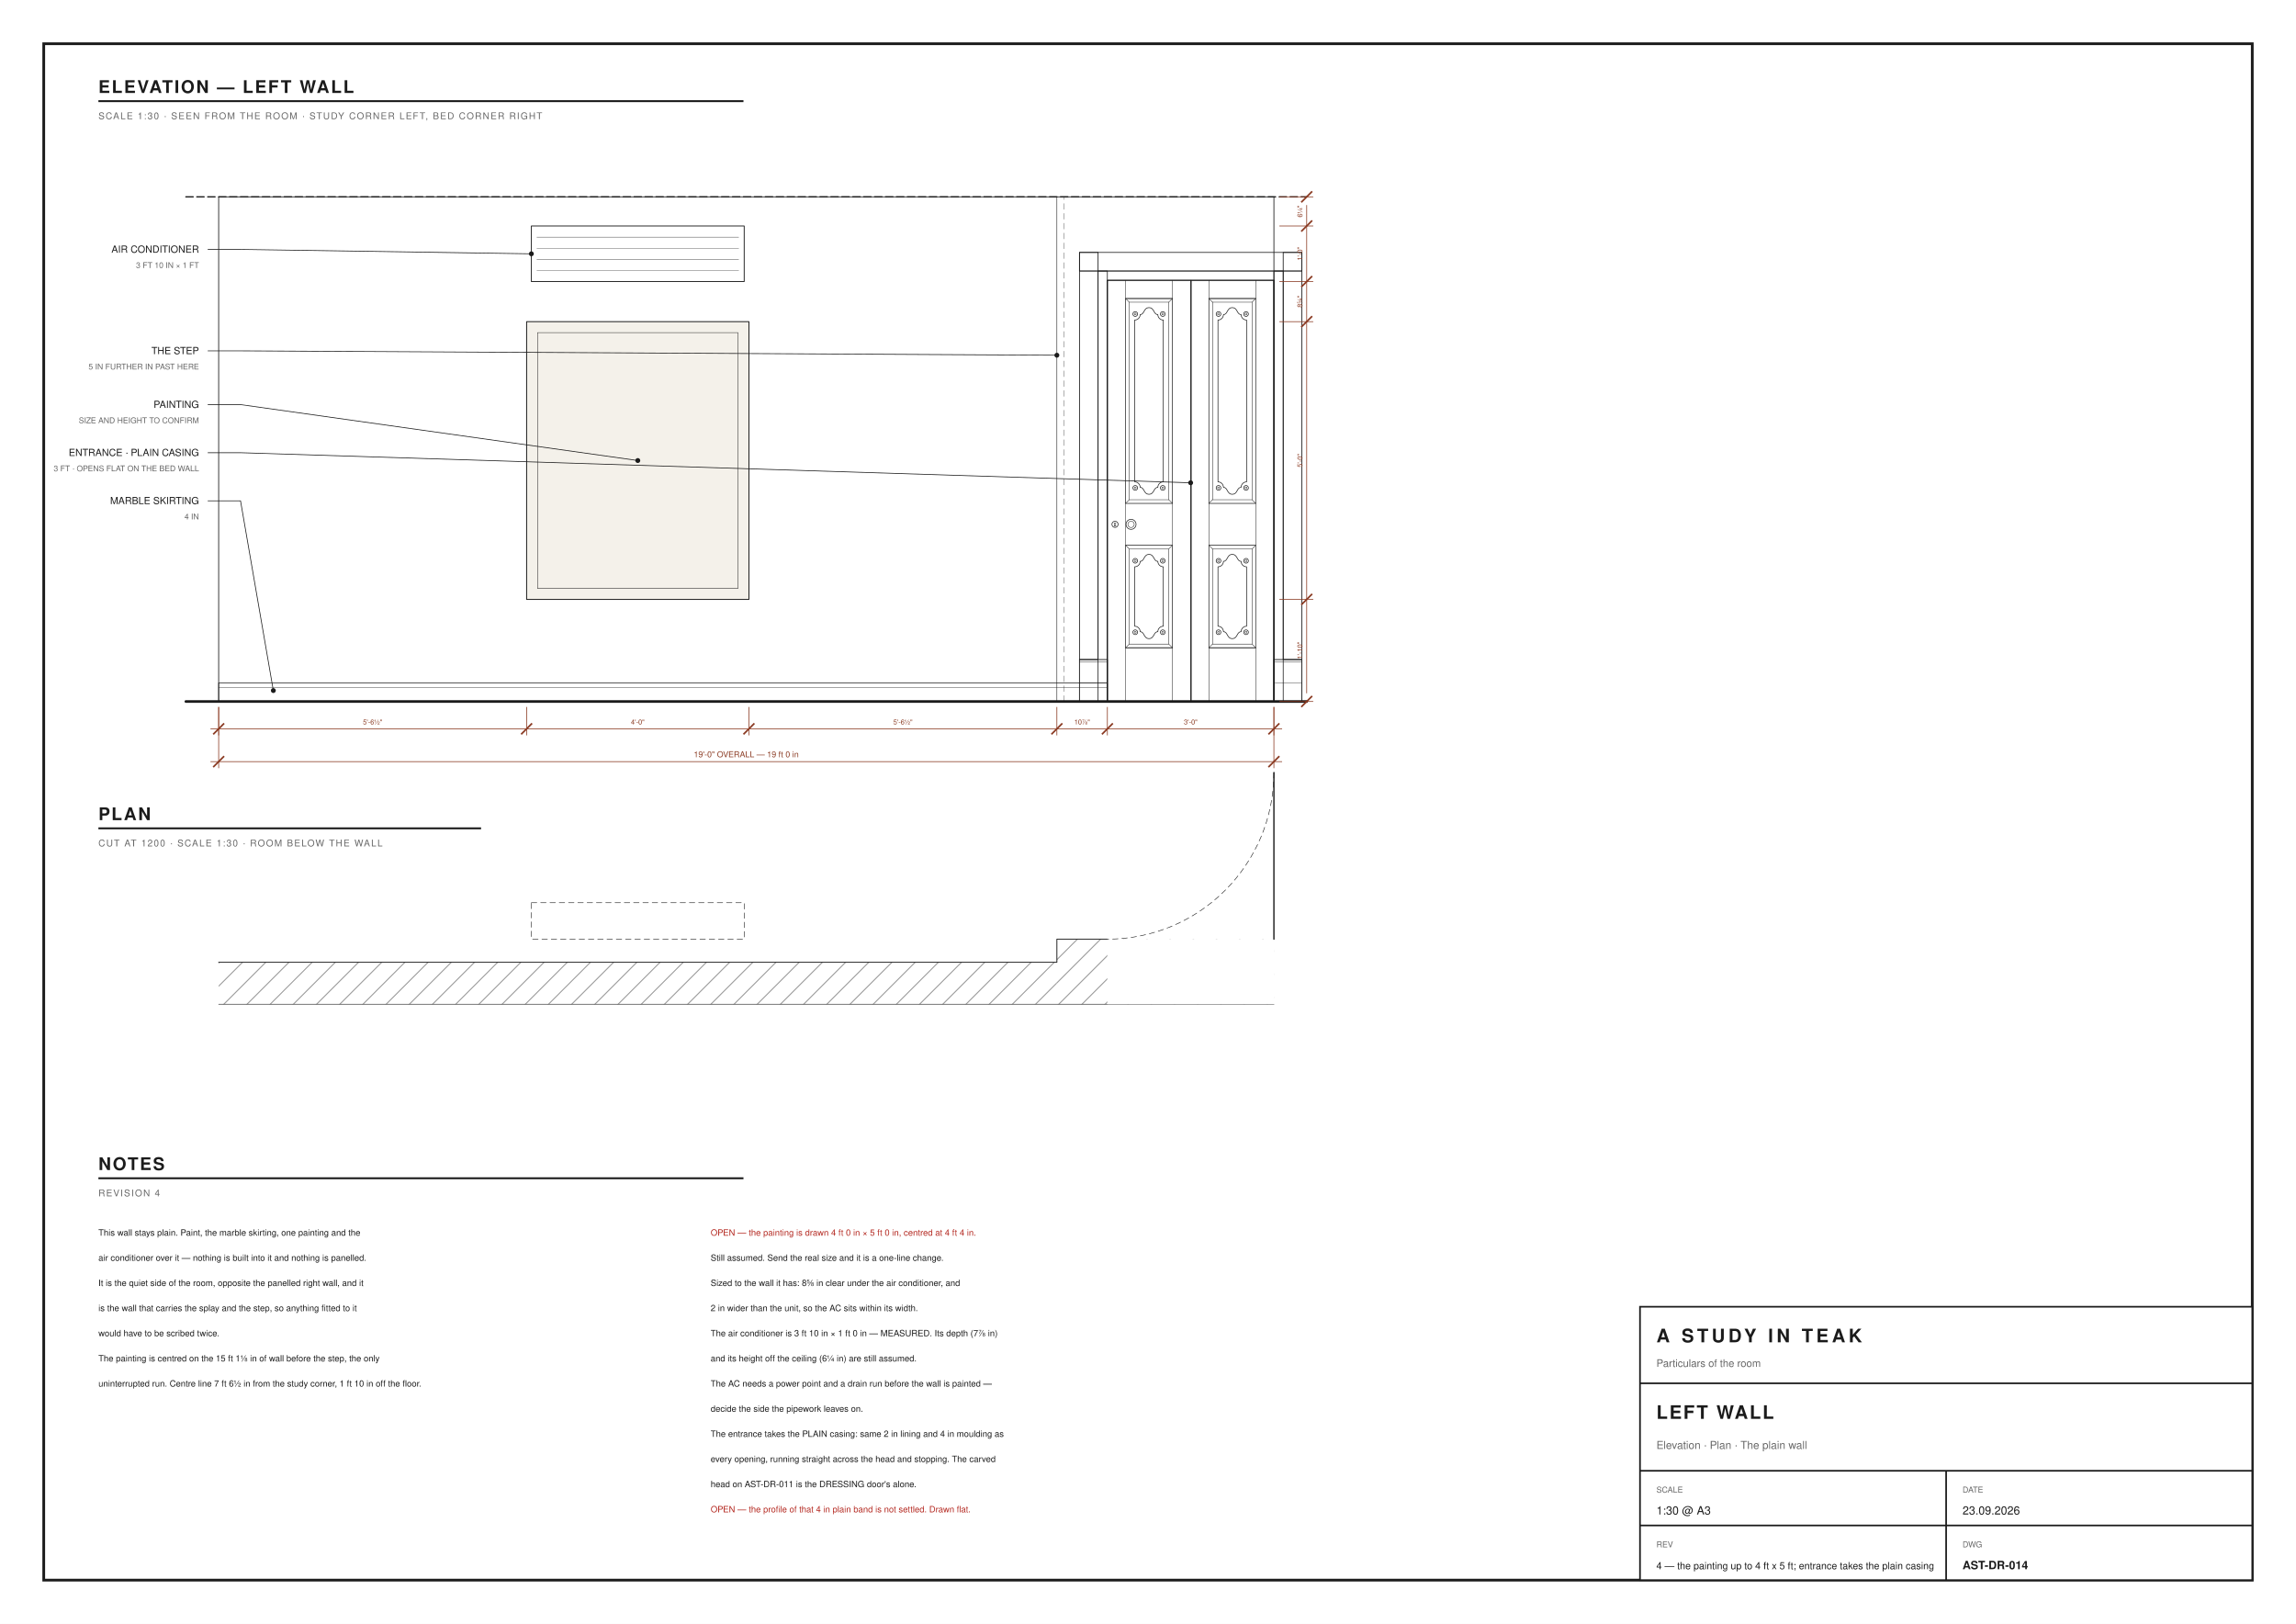
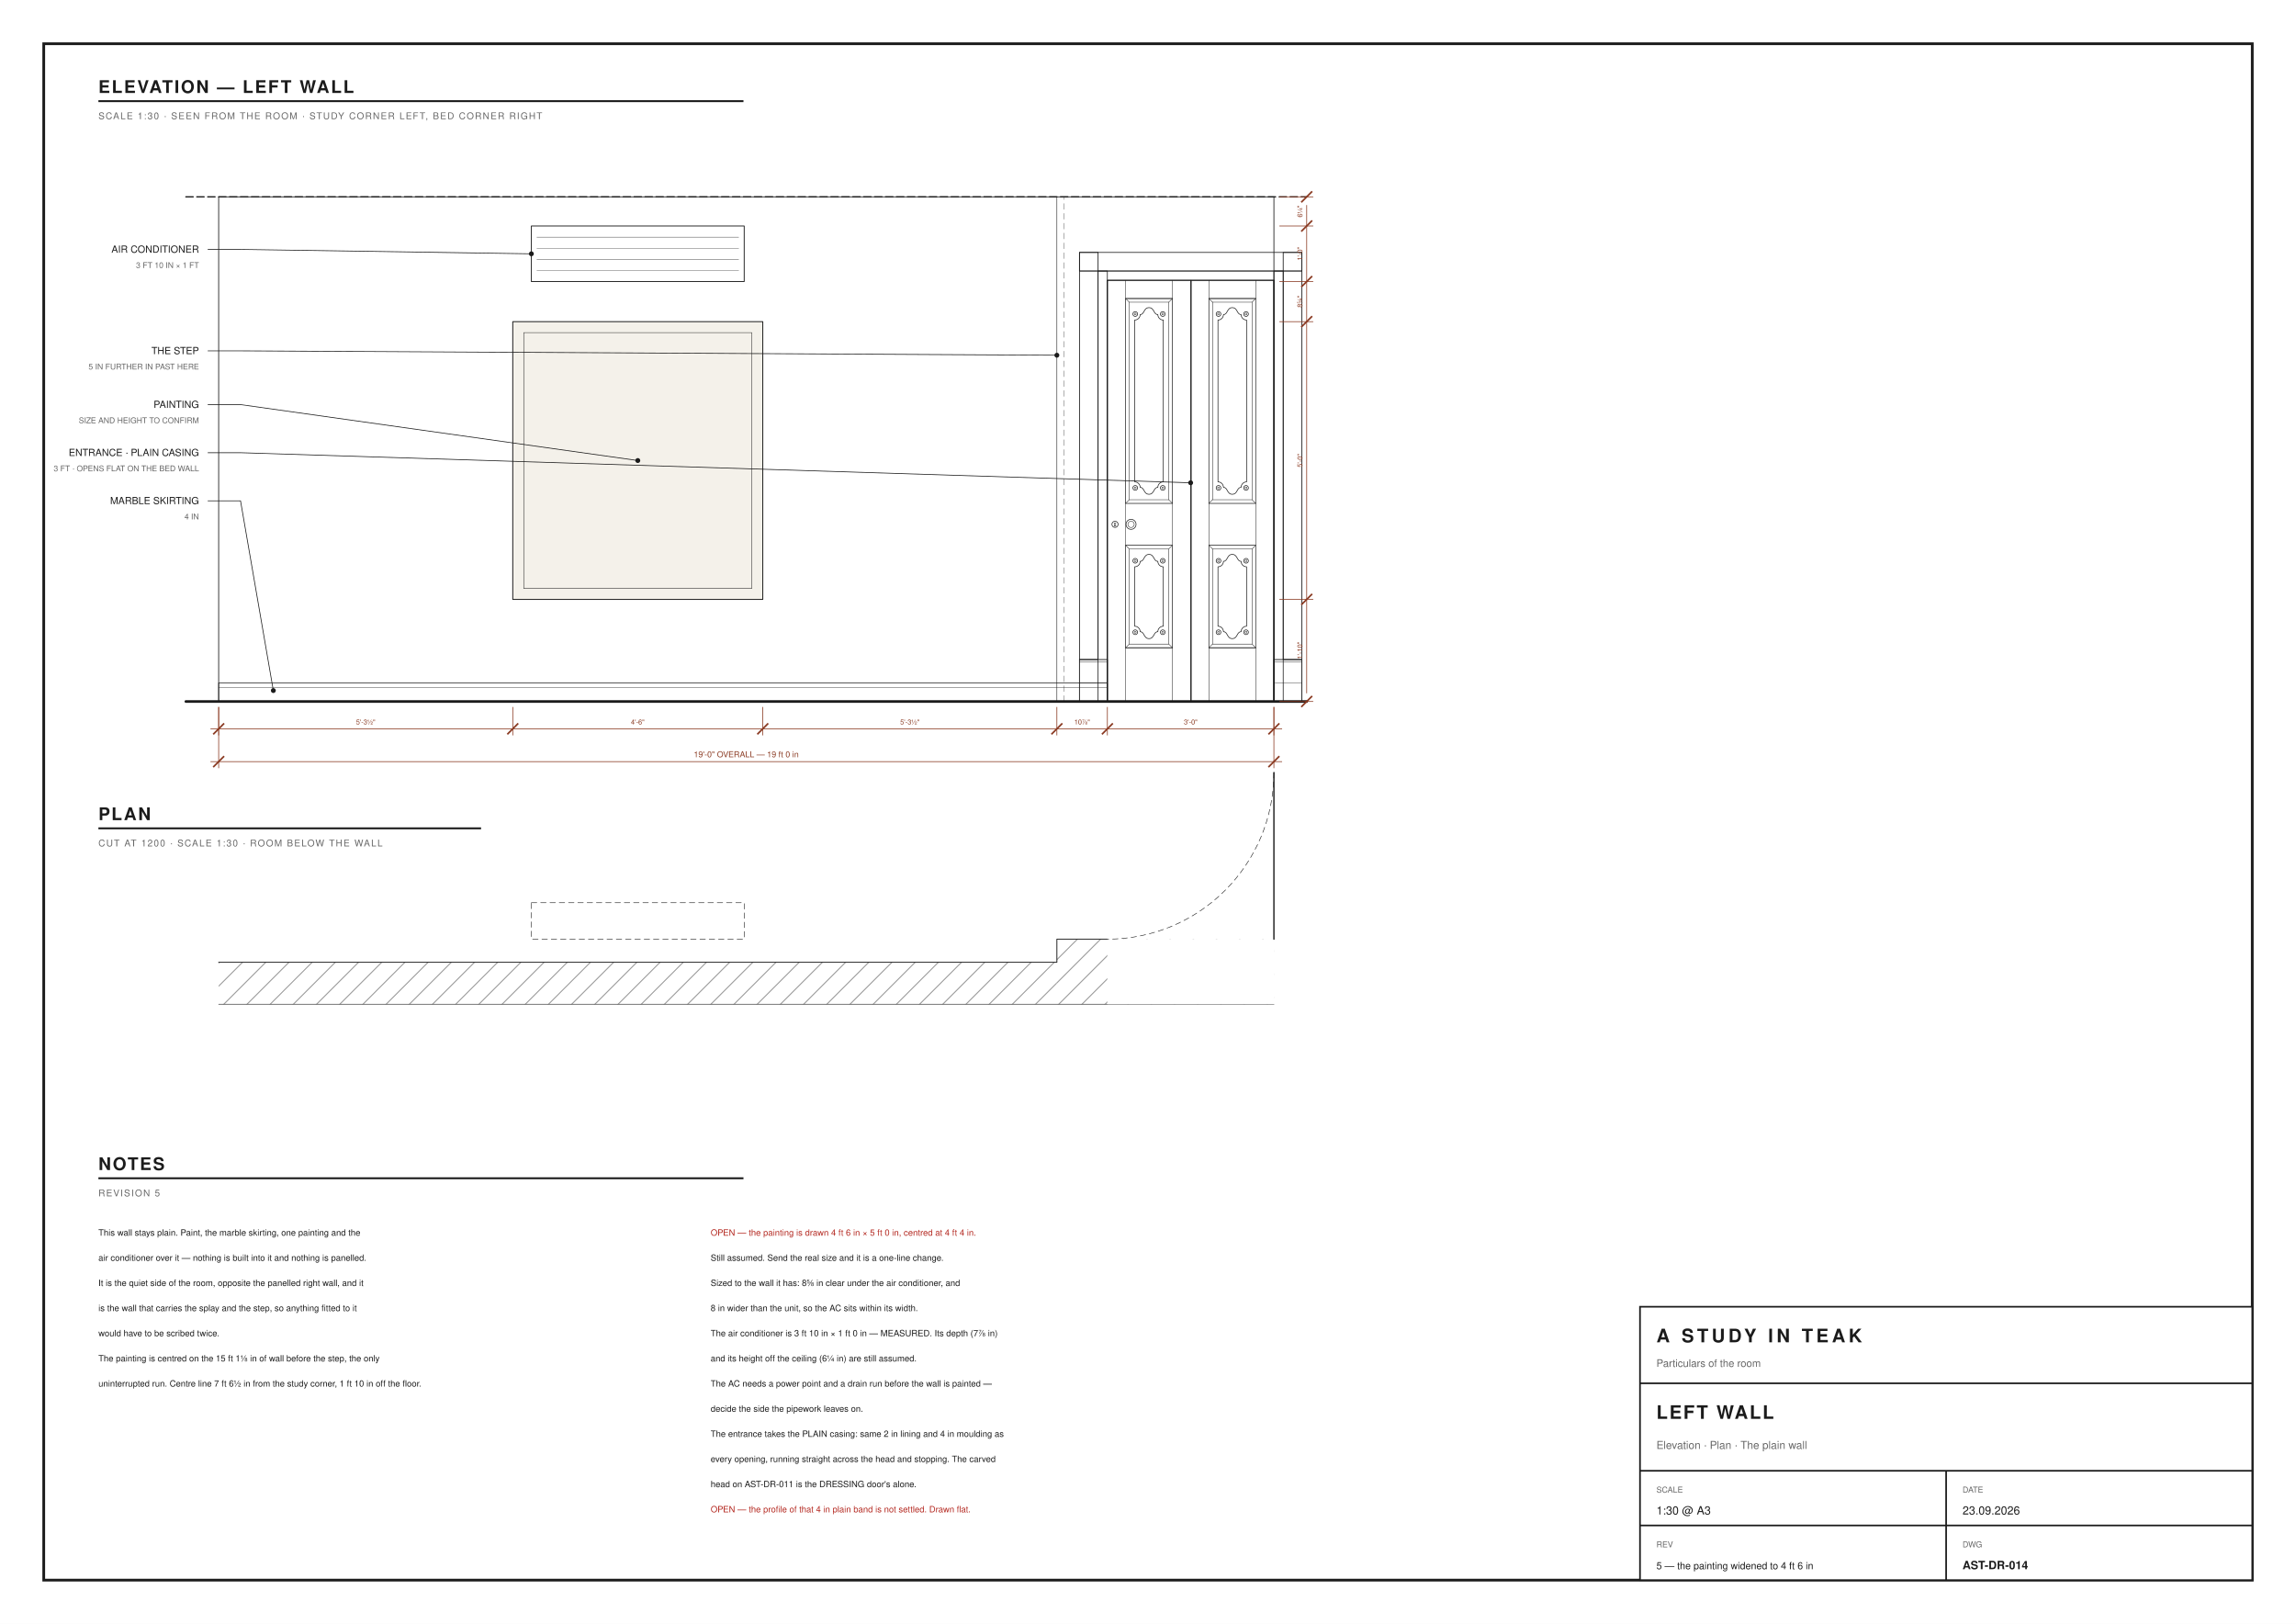
<svg xmlns="http://www.w3.org/2000/svg" viewBox="0 0 420 297" class="sheet">
  <style>.dk-mm{display:none}</style>
  <rect x="0" y="0" width="420" height="297" fill="#fff" />
  <rect x="8" y="8" width="404" height="281" fill="none" stroke="#1b1b1b" stroke-width="0.5" />
  <defs>
    <pattern id="hatchLW" patternUnits="userSpaceOnUse" width="90" height="90" patternTransform="rotate(45)">
      <line x1="0" y1="0" x2="0" y2="90" stroke="#9a9a9a" stroke-width="10" />
    </pattern>
  </defs>
  <text x="18" y="17" font-size="3.2" text-anchor="start" fill="#1b1b1b" font-weight="700" letter-spacing="0.3" font-family="Helvetica, Arial, sans-serif">ELEVATION — LEFT WALL</text>
  <line x1="18" y1="18.5" x2="136" y2="18.5" stroke="#1b1b1b" stroke-width="0.35" />
  <text x="18" y="21.8" font-size="1.7" text-anchor="start" fill="#666" font-weight="400" letter-spacing="0.2" font-family="Helvetica, Arial, sans-serif">SCALE 1:30 · SEEN FROM THE ROOM · STUDY CORNER LEFT, BED CORNER RIGHT</text>
  <g transform="translate(40 36) scale(0.03333333)" stroke="#1b1b1b" stroke-width="9" fill="none" stroke-linejoin="round" stroke-linecap="round">
    <rect x="0" y="0" width="5791" height="2769" fill="none" stroke-width="4.32" />
    <line x1="4600" y1="2769" x2="4600" y2="0" stroke-width="2.88" />
    <g stroke-dasharray="32.4 21.6">
      <line x1="4640" y1="2769" x2="4640" y2="0" stroke-width="1.8" />
    </g>
    <rect x="0" y="2667" width="4877" height="102" fill="none" stroke-width="3.6" />
    <line x1="0" y1="2692" x2="4877" y2="2692" stroke-width="2.16" />
    <g transform="translate(4724,305)" stroke-width="3.6">
      <rect x="102" y="102" width="51" height="2362" fill="none" stroke-width="3.96" />
      <rect x="0" y="0" width="102" height="2234" fill="none" stroke-width="4.32" />
      <rect x="0" y="2234" width="153" height="230" fill="none" stroke-width="4.68" />
      <line x1="0" y1="2248" x2="153" y2="2248" stroke-width="2.52" />
      <line x1="0" y1="2362" x2="153" y2="2362" stroke-width="1.98" />
      <rect x="1067" y="102" width="51" height="2362" fill="none" stroke-width="3.96" />
      <rect x="1118" y="0" width="102" height="2234" fill="none" stroke-width="4.32" />
      <rect x="1067" y="2234" width="153" height="230" fill="none" stroke-width="4.68" />
      <line x1="1067" y1="2248" x2="1220" y2="2248" stroke-width="2.52" />
      <line x1="1067" y1="2362" x2="1220" y2="2362" stroke-width="1.98" />
      <rect x="153" y="153" width="914" height="2311" fill="none" stroke-width="5.4" />
      <g transform="translate(153,153)" stroke-width="3.6">
        <rect x="0" y="0" width="457" height="2311" />
        <g stroke-width="2.52">
          <line x1="100" y1="100" x2="357" y2="100" />
          <line x1="100" y1="2016" x2="357" y2="2016" />
          <line x1="100" y1="1224" x2="100" y2="1454" />
          <line x1="357" y1="1224" x2="357" y2="1454" />
          <line x1="100" y1="0" x2="100" y2="100" />
          <line x1="357" y1="0" x2="357" y2="100" />
          <line x1="100" y1="2016" x2="100" y2="2311" />
          <line x1="357" y1="2016" x2="357" y2="2311" />
        </g>
        <rect x="100" y="100" width="257" height="1124" />
        <g stroke-width="2.52">
          <rect x="120" y="120" width="217" height="1084" />
          <line x1="100" y1="100" x2="120" y2="120" />
          <line x1="357" y1="100" x2="337" y2="120" />
          <line x1="100" y1="1224" x2="120" y2="1204" />
          <line x1="357" y1="1224" x2="337" y2="1204" />
        </g>
        <path d="M 150 1106 L 150 218 A 30 30 0 0 0 180 188 C 204.25 188 198.43 150 228.5 150 C 258.57 150 252.75 188 277 188 A 30 30 0 0 0 307 218 L 307 1106 A 30 30 0 0 0 277 1136 C 252.75 1136 258.57 1174 228.5 1174 C 198.43 1174 204.25 1136 180 1136 A 30 30 0 0 0 150 1106 Z" />
        <circle cx="153" cy="185" r="13" />
        <circle cx="153" cy="185" r="5.2" stroke-width="2.52" />
        <circle cx="304" cy="185" r="13" />
        <circle cx="304" cy="185" r="5.2" stroke-width="2.52" />
        <circle cx="153" cy="1139" r="13" />
        <circle cx="153" cy="1139" r="5.2" stroke-width="2.52" />
        <circle cx="304" cy="1139" r="13" />
        <circle cx="304" cy="1139" r="5.2" stroke-width="2.52" />
        <rect x="100" y="1454" width="257" height="562" />
        <g stroke-width="2.52">
          <rect x="120" y="1474" width="217" height="522" />
          <line x1="100" y1="1454" x2="120" y2="1474" />
          <line x1="357" y1="1454" x2="337" y2="1474" />
          <line x1="100" y1="2016" x2="120" y2="1996" />
          <line x1="357" y1="2016" x2="337" y2="1996" />
        </g>
        <path d="M 150 1898 L 150 1572 A 30 30 0 0 0 180 1542 C 204.25 1542 198.43 1504 228.5 1504 C 258.57 1504 252.75 1542 277 1542 A 30 30 0 0 0 307 1572 L 307 1898 A 30 30 0 0 0 277 1928 C 252.75 1928 258.57 1966 228.5 1966 C 198.43 1966 204.25 1928 180 1928 A 30 30 0 0 0 150 1898 Z" />
        <circle cx="153" cy="1539" r="13" />
        <circle cx="153" cy="1539" r="5.2" stroke-width="2.52" />
        <circle cx="304" cy="1539" r="13" />
        <circle cx="304" cy="1539" r="5.2" stroke-width="2.52" />
        <circle cx="153" cy="1931" r="13" />
        <circle cx="153" cy="1931" r="5.2" stroke-width="2.52" />
        <circle cx="304" cy="1931" r="13" />
        <circle cx="304" cy="1931" r="5.2" stroke-width="2.52" />
        <circle cx="130" cy="1339" r="27.5" />
        <circle cx="130" cy="1339" r="17.5" stroke-width="2.52" />
        <circle cx="42" cy="1339" r="17" />
        <path stroke-width="2.52" d="M 39 1338 A 4.5 4.5 0 1 1 45 1338 L 46.5 1349 L 37.5 1349 Z" />
        <rect x="457" y="0" width="457" height="2311" />
        <g stroke-width="2.52">
          <line x1="557" y1="100" x2="814" y2="100" />
          <line x1="557" y1="2016" x2="814" y2="2016" />
          <line x1="557" y1="1224" x2="557" y2="1454" />
          <line x1="814" y1="1224" x2="814" y2="1454" />
          <line x1="557" y1="0" x2="557" y2="100" />
          <line x1="814" y1="0" x2="814" y2="100" />
          <line x1="557" y1="2016" x2="557" y2="2311" />
          <line x1="814" y1="2016" x2="814" y2="2311" />
        </g>
        <rect x="557" y="100" width="257" height="1124" />
        <g stroke-width="2.52">
          <rect x="577" y="120" width="217" height="1084" />
          <line x1="557" y1="100" x2="577" y2="120" />
          <line x1="814" y1="100" x2="794" y2="120" />
          <line x1="557" y1="1224" x2="577" y2="1204" />
          <line x1="814" y1="1224" x2="794" y2="1204" />
        </g>
        <path d="M 607 1106 L 607 218 A 30 30 0 0 0 637 188 C 661.25 188 655.43 150 685.5 150 C 715.57 150 709.75 188 734 188 A 30 30 0 0 0 764 218 L 764 1106 A 30 30 0 0 0 734 1136 C 709.75 1136 715.57 1174 685.5 1174 C 655.43 1174 661.25 1136 637 1136 A 30 30 0 0 0 607 1106 Z" />
        <circle cx="610" cy="185" r="13" />
        <circle cx="610" cy="185" r="5.2" stroke-width="2.52" />
        <circle cx="761" cy="185" r="13" />
        <circle cx="761" cy="185" r="5.2" stroke-width="2.52" />
        <circle cx="610" cy="1139" r="13" />
        <circle cx="610" cy="1139" r="5.2" stroke-width="2.52" />
        <circle cx="761" cy="1139" r="13" />
        <circle cx="761" cy="1139" r="5.2" stroke-width="2.52" />
        <rect x="557" y="1454" width="257" height="562" />
        <g stroke-width="2.52">
          <rect x="577" y="1474" width="217" height="522" />
          <line x1="557" y1="1454" x2="577" y2="1474" />
          <line x1="814" y1="1454" x2="794" y2="1474" />
          <line x1="557" y1="2016" x2="577" y2="1996" />
          <line x1="814" y1="2016" x2="794" y2="1996" />
        </g>
        <path d="M 607 1898 L 607 1572 A 30 30 0 0 0 637 1542 C 661.25 1542 655.43 1504 685.5 1504 C 715.57 1504 709.75 1542 734 1542 A 30 30 0 0 0 764 1572 L 764 1898 A 30 30 0 0 0 734 1928 C 709.75 1928 715.57 1966 685.5 1966 C 655.43 1966 661.25 1928 637 1928 A 30 30 0 0 0 607 1898 Z" />
        <circle cx="610" cy="1539" r="13" />
        <circle cx="610" cy="1539" r="5.2" stroke-width="2.52" />
        <circle cx="761" cy="1539" r="13" />
        <circle cx="761" cy="1539" r="5.2" stroke-width="2.52" />
        <circle cx="610" cy="1931" r="13" />
        <circle cx="610" cy="1931" r="5.2" stroke-width="2.52" />
        <circle cx="761" cy="1931" r="13" />
        <circle cx="761" cy="1931" r="5.2" stroke-width="2.52" />
        <line x1="463" y1="0" x2="463" y2="2311" stroke-width="2.52" />
      </g>
      <rect x="0" y="0" width="1220" height="102" fill="none" stroke-width="4.32" />
      <line x1="0" y1="102" x2="1220" y2="102" stroke-width="3.24" />
    </g>
-     <rect x="1690" y="685" width="1220" height="1524" fill="#f4f1ea" stroke-width="5.04" />
-     <rect x="1750" y="745" width="1100" height="1404" fill="none" stroke-width="2.52" />
+     <rect x="1614" y="685" width="1372" height="1524" fill="#f4f1ea" stroke-width="5.04" />
+     <rect x="1674" y="745" width="1252" height="1404" fill="none" stroke-width="2.52" />
    <rect x="1716" y="160" width="1168" height="305" fill="#fff" stroke-width="4.68" />
    <line x1="1746" y1="404" x2="2854" y2="404" stroke-width="1.8" />
    <line x1="1746" y1="343" x2="2854" y2="343" stroke-width="1.8" />
    <line x1="1746" y1="282" x2="2854" y2="282" stroke-width="1.8" />
    <line x1="1746" y1="221" x2="2854" y2="221" stroke-width="1.8" />
    <line x1="-180" y1="2769" x2="5971" y2="2769" stroke-width="14.4" />
    <line x1="-180" y1="0" x2="5971" y2="0" stroke-width="7.2" stroke-dasharray="40 20" />
  </g>
  <g class="dk-dim">
    <g stroke="#8a3a22" stroke-width="0.13">
      <line x1="38.5" y1="133.3" x2="234.53" y2="133.3" />
      <line x1="40" y1="129.3" x2="40" y2="134.5" />
      <line x1="39" y1="134.3" x2="41" y2="132.3" stroke-width="0.3" />
-       <line x1="96.33" y1="129.3" x2="96.33" y2="134.5" />
-       <line x1="95.33" y1="134.3" x2="97.33" y2="132.3" stroke-width="0.3" />
-       <line x1="137" y1="129.3" x2="137" y2="134.5" />
-       <line x1="136" y1="134.3" x2="138" y2="132.3" stroke-width="0.3" />
+       <line x1="93.8" y1="129.3" x2="93.8" y2="134.5" />
+       <line x1="92.8" y1="134.3" x2="94.8" y2="132.3" stroke-width="0.3" />
+       <line x1="139.53" y1="129.3" x2="139.53" y2="134.5" />
+       <line x1="138.53" y1="134.3" x2="140.53" y2="132.3" stroke-width="0.3" />
      <line x1="193.33" y1="129.3" x2="193.33" y2="134.5" />
      <line x1="192.33" y1="134.3" x2="194.33" y2="132.3" stroke-width="0.3" />
      <line x1="202.57" y1="129.3" x2="202.57" y2="134.5" />
      <line x1="201.57" y1="134.3" x2="203.57" y2="132.3" stroke-width="0.3" />
      <line x1="233.03" y1="129.3" x2="233.03" y2="134.5" />
      <line x1="232.03" y1="134.3" x2="234.03" y2="132.3" stroke-width="0.3" />
    </g>
-     <text x="68.16" y="132.5" font-size="1.25" text-anchor="middle" fill="#8a3a22" font-weight="400" letter-spacing="0" font-family="Helvetica, Arial, sans-serif" class="dk-mm">1690</text>
-     <text x="68.16" y="132.5" font-size="1.25" text-anchor="middle" fill="#8a3a22" font-weight="400" letter-spacing="0" font-family="Helvetica, Arial, sans-serif" class="dk-in">5'-6½"</text>
-     <text x="116.66" y="132.5" font-size="1.25" text-anchor="middle" fill="#8a3a22" font-weight="400" letter-spacing="0" font-family="Helvetica, Arial, sans-serif" class="dk-mm">1220</text>
-     <text x="116.66" y="132.5" font-size="1.25" text-anchor="middle" fill="#8a3a22" font-weight="400" letter-spacing="0" font-family="Helvetica, Arial, sans-serif" class="dk-in">4'-0"</text>
-     <text x="165.17" y="132.5" font-size="1.25" text-anchor="middle" fill="#8a3a22" font-weight="400" letter-spacing="0" font-family="Helvetica, Arial, sans-serif" class="dk-mm">1690</text>
-     <text x="165.17" y="132.5" font-size="1.25" text-anchor="middle" fill="#8a3a22" font-weight="400" letter-spacing="0" font-family="Helvetica, Arial, sans-serif" class="dk-in">5'-6½"</text>
+     <text x="66.9" y="132.5" font-size="1.25" text-anchor="middle" fill="#8a3a22" font-weight="400" letter-spacing="0" font-family="Helvetica, Arial, sans-serif" class="dk-mm">1614</text>
+     <text x="66.9" y="132.5" font-size="1.25" text-anchor="middle" fill="#8a3a22" font-weight="400" letter-spacing="0" font-family="Helvetica, Arial, sans-serif" class="dk-in">5'-3½"</text>
+     <text x="116.66" y="132.5" font-size="1.25" text-anchor="middle" fill="#8a3a22" font-weight="400" letter-spacing="0" font-family="Helvetica, Arial, sans-serif" class="dk-mm">1372</text>
+     <text x="116.66" y="132.5" font-size="1.25" text-anchor="middle" fill="#8a3a22" font-weight="400" letter-spacing="0" font-family="Helvetica, Arial, sans-serif" class="dk-in">4'-6"</text>
+     <text x="166.43" y="132.5" font-size="1.25" text-anchor="middle" fill="#8a3a22" font-weight="400" letter-spacing="0" font-family="Helvetica, Arial, sans-serif" class="dk-mm">1614</text>
+     <text x="166.43" y="132.5" font-size="1.25" text-anchor="middle" fill="#8a3a22" font-weight="400" letter-spacing="0" font-family="Helvetica, Arial, sans-serif" class="dk-in">5'-3½"</text>
    <text x="197.95" y="132.5" font-size="1.25" text-anchor="middle" fill="#8a3a22" font-weight="400" letter-spacing="0" font-family="Helvetica, Arial, sans-serif" class="dk-mm">277</text>
    <text x="197.95" y="132.5" font-size="1.25" text-anchor="middle" fill="#8a3a22" font-weight="400" letter-spacing="0" font-family="Helvetica, Arial, sans-serif" class="dk-in">10⅞"</text>
    <text x="217.8" y="132.5" font-size="1.25" text-anchor="middle" fill="#8a3a22" font-weight="400" letter-spacing="0" font-family="Helvetica, Arial, sans-serif" class="dk-mm">914</text>
    <text x="217.8" y="132.5" font-size="1.25" text-anchor="middle" fill="#8a3a22" font-weight="400" letter-spacing="0" font-family="Helvetica, Arial, sans-serif" class="dk-in">3'-0"</text>
  </g>
  <g class="dk-dim">
    <g stroke="#8a3a22" stroke-width="0.13">
      <line x1="38.5" y1="139.3" x2="234.53" y2="139.3" />
      <line x1="40" y1="129.3" x2="40" y2="140.5" />
      <line x1="39" y1="140.3" x2="41" y2="138.3" stroke-width="0.3" />
      <line x1="233.03" y1="129.3" x2="233.03" y2="140.5" />
      <line x1="232.03" y1="140.3" x2="234.03" y2="138.3" stroke-width="0.3" />
    </g>
    <text x="136.51" y="138.5" font-size="1.5" text-anchor="middle" fill="#8a3a22" font-weight="400" letter-spacing="0" font-family="Helvetica, Arial, sans-serif" class="dk-mm">5791 OVERALL — 19 ft 0 in</text>
    <text x="136.51" y="138.5" font-size="1.5" text-anchor="middle" fill="#8a3a22" font-weight="400" letter-spacing="0" font-family="Helvetica, Arial, sans-serif" class="dk-in">19'-0" OVERALL — 19 ft 0 in</text>
  </g>
  <g class="dk-dim">
    <g stroke="#8a3a22" stroke-width="0.13">
      <line x1="239.03" y1="126.8" x2="239.03" y2="37.5" />
      <line x1="234.03" y1="128.3" x2="240.23" y2="128.3" />
      <line x1="238.03" y1="129.3" x2="240.03" y2="127.3" stroke-width="0.3" />
      <line x1="234.03" y1="109.63" x2="240.23" y2="109.63" />
      <line x1="238.03" y1="110.63" x2="240.03" y2="108.63" stroke-width="0.3" />
      <line x1="234.03" y1="58.83" x2="240.23" y2="58.83" />
      <line x1="238.03" y1="59.83" x2="240.03" y2="57.83" stroke-width="0.3" />
      <line x1="234.03" y1="51.5" x2="240.23" y2="51.5" />
      <line x1="238.03" y1="52.5" x2="240.03" y2="50.5" stroke-width="0.3" />
      <line x1="234.03" y1="41.33" x2="240.23" y2="41.33" />
      <line x1="238.03" y1="42.33" x2="240.03" y2="40.33" stroke-width="0.3" />
      <line x1="234.03" y1="36" x2="240.23" y2="36" />
      <line x1="238.03" y1="37" x2="240.03" y2="35" stroke-width="0.3" />
    </g>
    <text x="238.23" y="118.97" font-size="1.25" text-anchor="middle" fill="#8a3a22" font-weight="400" letter-spacing="0" font-family="Helvetica, Arial, sans-serif" class="dk-mm" transform="rotate(-90 238.23 118.97)">560</text>
    <text x="238.23" y="118.97" font-size="1.25" text-anchor="middle" fill="#8a3a22" font-weight="400" letter-spacing="0" font-family="Helvetica, Arial, sans-serif" class="dk-in" transform="rotate(-90 238.23 118.97)">1'-10"</text>
    <text x="238.23" y="84.23" font-size="1.25" text-anchor="middle" fill="#8a3a22" font-weight="400" letter-spacing="0" font-family="Helvetica, Arial, sans-serif" class="dk-mm" transform="rotate(-90 238.23 84.23)">1524</text>
    <text x="238.23" y="84.23" font-size="1.25" text-anchor="middle" fill="#8a3a22" font-weight="400" letter-spacing="0" font-family="Helvetica, Arial, sans-serif" class="dk-in" transform="rotate(-90 238.23 84.23)">5'-0"</text>
    <text x="238.23" y="55.16" font-size="1.25" text-anchor="middle" fill="#8a3a22" font-weight="400" letter-spacing="0" font-family="Helvetica, Arial, sans-serif" class="dk-mm" transform="rotate(-90 238.23 55.16)">220</text>
    <text x="238.23" y="55.16" font-size="1.25" text-anchor="middle" fill="#8a3a22" font-weight="400" letter-spacing="0" font-family="Helvetica, Arial, sans-serif" class="dk-in" transform="rotate(-90 238.23 55.16)">8⅝"</text>
    <text x="238.23" y="46.41" font-size="1.25" text-anchor="middle" fill="#8a3a22" font-weight="400" letter-spacing="0" font-family="Helvetica, Arial, sans-serif" class="dk-mm" transform="rotate(-90 238.23 46.41)">305</text>
    <text x="238.23" y="46.41" font-size="1.25" text-anchor="middle" fill="#8a3a22" font-weight="400" letter-spacing="0" font-family="Helvetica, Arial, sans-serif" class="dk-in" transform="rotate(-90 238.23 46.41)">1'-0"</text>
    <text x="238.23" y="38.66" font-size="1.25" text-anchor="middle" fill="#8a3a22" font-weight="400" letter-spacing="0" font-family="Helvetica, Arial, sans-serif" class="dk-mm" transform="rotate(-90 238.23 38.66)">160</text>
    <text x="238.23" y="38.66" font-size="1.25" text-anchor="middle" fill="#8a3a22" font-weight="400" letter-spacing="0" font-family="Helvetica, Arial, sans-serif" class="dk-in" transform="rotate(-90 238.23 38.66)">6¼"</text>
  </g>
  <g stroke="#1b1b1b" stroke-width="0.13" fill="none">
    <path d="M 97.2 46.42 L 44 45.62 L 38 45.62" />
  </g>
  <circle cx="97.2" cy="46.42" r="0.45" fill="#1b1b1b" />
  <text x="36.4" y="46.22" font-size="1.8" text-anchor="end" fill="#1b1b1b" font-weight="400" letter-spacing="0" font-family="Helvetica, Arial, sans-serif">AIR CONDITIONER</text>
  <text x="36.4" y="49.02" font-size="1.45" text-anchor="end" fill="#666" font-weight="400" letter-spacing="0" font-family="Helvetica, Arial, sans-serif">3 FT 10 IN × 1 FT</text>
  <g stroke="#1b1b1b" stroke-width="0.13" fill="none">
    <path d="M 193.33 64.97 L 44 64.17 L 38 64.17" />
  </g>
  <circle cx="193.33" cy="64.97" r="0.45" fill="#1b1b1b" />
  <text x="36.4" y="64.77" font-size="1.8" text-anchor="end" fill="#1b1b1b" font-weight="400" letter-spacing="0" font-family="Helvetica, Arial, sans-serif">THE STEP</text>
  <text x="36.4" y="67.57" font-size="1.45" text-anchor="end" fill="#666" font-weight="400" letter-spacing="0" font-family="Helvetica, Arial, sans-serif">5 IN FURTHER IN PAST HERE</text>
  <g stroke="#1b1b1b" stroke-width="0.13" fill="none">
    <path d="M 116.67 84.23 L 44 74 L 38 74" />
  </g>
  <circle cx="116.67" cy="84.23" r="0.45" fill="#1b1b1b" />
  <text x="36.4" y="74.6" font-size="1.8" text-anchor="end" fill="#1b1b1b" font-weight="400" letter-spacing="0" font-family="Helvetica, Arial, sans-serif">PAINTING</text>
  <text x="36.4" y="77.4" font-size="1.45" text-anchor="end" fill="#666" font-weight="400" letter-spacing="0" font-family="Helvetica, Arial, sans-serif">SIZE AND HEIGHT TO CONFIRM</text>
  <g stroke="#1b1b1b" stroke-width="0.13" fill="none">
    <path d="M 217.8 88.3 L 44 82.8 L 38 82.8" />
  </g>
  <circle cx="217.8" cy="88.3" r="0.45" fill="#1b1b1b" />
  <text x="36.4" y="83.4" font-size="1.8" text-anchor="end" fill="#1b1b1b" font-weight="400" letter-spacing="0" font-family="Helvetica, Arial, sans-serif">ENTRANCE · PLAIN CASING</text>
  <text x="36.4" y="86.2" font-size="1.45" text-anchor="end" fill="#666" font-weight="400" letter-spacing="0" font-family="Helvetica, Arial, sans-serif">3 FT · OPENS FLAT ON THE BED WALL</text>
  <g stroke="#1b1b1b" stroke-width="0.13" fill="none">
    <path d="M 50 126.3 L 44 91.6 L 38 91.6" />
  </g>
  <circle cx="50" cy="126.3" r="0.45" fill="#1b1b1b" />
  <text x="36.4" y="92.2" font-size="1.8" text-anchor="end" fill="#1b1b1b" font-weight="400" letter-spacing="0" font-family="Helvetica, Arial, sans-serif">MARBLE SKIRTING</text>
  <text x="36.4" y="95" font-size="1.45" text-anchor="end" fill="#666" font-weight="400" letter-spacing="0" font-family="Helvetica, Arial, sans-serif">4 IN</text>
  <text x="18" y="150" font-size="3.2" text-anchor="start" fill="#1b1b1b" font-weight="700" letter-spacing="0.3" font-family="Helvetica, Arial, sans-serif">PLAN</text>
  <line x1="18" y1="151.5" x2="88" y2="151.5" stroke="#1b1b1b" stroke-width="0.35" />
  <text x="18" y="154.8" font-size="1.7" text-anchor="start" fill="#666" font-weight="400" letter-spacing="0.2" font-family="Helvetica, Arial, sans-serif">CUT AT 1200 · SCALE 1:30 · ROOM BELOW THE WALL</text>
  <g transform="translate(40 176) scale(0.03333333)" stroke="#1b1b1b" stroke-width="9" fill="none" stroke-linejoin="round" stroke-linecap="round">
    <rect x="0" y="0" width="4600" height="230" fill="url(#hatchLW)" stroke="none" />
    <rect x="4600" y="-127" width="1191" height="357" fill="url(#hatchLW)" stroke="none" />
    <path d="M 0 0 L 4600 0 L 4600 -127 L 4877 -127" fill="none" stroke-width="4.8" />
    <path d="M 0 230 L 5791 230" fill="none" stroke-width="3" />
    <rect x="4877" y="-127" width="914" height="357" fill="#fff" stroke="none" />
    <line x1="5791" y1="-127" x2="5791" y2="-1041" stroke-width="7.2" />
    <path d="M 5791 -1041 A 914 914 0 0 1 4877 -127" fill="none" stroke-width="3" stroke-dasharray="30 21" />
    <rect x="1716" y="-327" width="1168" height="200" fill="none" stroke-width="3" stroke-dasharray="30 21" />
  </g>
  <text x="18" y="214" font-size="3.2" text-anchor="start" fill="#1b1b1b" font-weight="700" letter-spacing="0.3" font-family="Helvetica, Arial, sans-serif">NOTES</text>
  <line x1="18" y1="215.5" x2="136" y2="215.5" stroke="#1b1b1b" stroke-width="0.35" />
-   <text x="18" y="218.8" font-size="1.7" text-anchor="start" fill="#666" font-weight="400" letter-spacing="0.2" font-family="Helvetica, Arial, sans-serif">REVISION 4</text>
+   <text x="18" y="218.8" font-size="1.7" text-anchor="start" fill="#666" font-weight="400" letter-spacing="0.2" font-family="Helvetica, Arial, sans-serif">REVISION 5</text>
  <text x="18" y="226" font-size="1.6" text-anchor="start" fill="#1b1b1b" font-weight="400" letter-spacing="0" font-family="Helvetica, Arial, sans-serif">This wall stays plain. Paint, the marble skirting, one painting and the</text>
  <text x="18" y="230.6" font-size="1.6" text-anchor="start" fill="#1b1b1b" font-weight="400" letter-spacing="0" font-family="Helvetica, Arial, sans-serif">air conditioner over it — nothing is built into it and nothing is panelled.</text>
  <text x="18" y="235.2" font-size="1.6" text-anchor="start" fill="#1b1b1b" font-weight="400" letter-spacing="0" font-family="Helvetica, Arial, sans-serif">It is the quiet side of the room, opposite the panelled right wall, and it</text>
  <text x="18" y="239.8" font-size="1.6" text-anchor="start" fill="#1b1b1b" font-weight="400" letter-spacing="0" font-family="Helvetica, Arial, sans-serif">is the wall that carries the splay and the step, so anything fitted to it</text>
  <text x="18" y="244.4" font-size="1.6" text-anchor="start" fill="#1b1b1b" font-weight="400" letter-spacing="0" font-family="Helvetica, Arial, sans-serif">would have to be scribed twice.</text>
  <text x="18" y="249" font-size="1.6" text-anchor="start" fill="#1b1b1b" font-weight="400" letter-spacing="0" font-family="Helvetica, Arial, sans-serif">The painting is centred on the 15 ft 1⅛ in of wall before the step, the only</text>
  <text x="18" y="253.6" font-size="1.6" text-anchor="start" fill="#1b1b1b" font-weight="400" letter-spacing="0" font-family="Helvetica, Arial, sans-serif">uninterrupted run. Centre line 7 ft 6½ in from the study corner, 1 ft 10 in off the floor.</text>
-   <text x="130" y="226" font-size="1.6" text-anchor="start" fill="#b3261e" font-weight="400" letter-spacing="0" font-family="Helvetica, Arial, sans-serif">OPEN — the painting is drawn 4 ft 0 in × 5 ft 0 in, centred at 4 ft 4 in.</text>
+   <text x="130" y="226" font-size="1.6" text-anchor="start" fill="#b3261e" font-weight="400" letter-spacing="0" font-family="Helvetica, Arial, sans-serif">OPEN — the painting is drawn 4 ft 6 in × 5 ft 0 in, centred at 4 ft 4 in.</text>
  <text x="130" y="230.6" font-size="1.6" text-anchor="start" fill="#1b1b1b" font-weight="400" letter-spacing="0" font-family="Helvetica, Arial, sans-serif">   Still assumed. Send the real size and it is a one-line change.</text>
  <text x="130" y="235.2" font-size="1.6" text-anchor="start" fill="#1b1b1b" font-weight="400" letter-spacing="0" font-family="Helvetica, Arial, sans-serif">   Sized to the wall it has: 8⅝ in clear under the air conditioner, and</text>
-   <text x="130" y="239.8" font-size="1.6" text-anchor="start" fill="#1b1b1b" font-weight="400" letter-spacing="0" font-family="Helvetica, Arial, sans-serif">   2 in wider than the unit, so the AC sits within its width.</text>
+   <text x="130" y="239.8" font-size="1.6" text-anchor="start" fill="#1b1b1b" font-weight="400" letter-spacing="0" font-family="Helvetica, Arial, sans-serif">   8 in wider than the unit, so the AC sits within its width.</text>
  <text x="130" y="244.4" font-size="1.6" text-anchor="start" fill="#1b1b1b" font-weight="400" letter-spacing="0" font-family="Helvetica, Arial, sans-serif">The air conditioner is 3 ft 10 in × 1 ft 0 in — MEASURED. Its depth (7⅞ in)</text>
  <text x="130" y="249" font-size="1.6" text-anchor="start" fill="#1b1b1b" font-weight="400" letter-spacing="0" font-family="Helvetica, Arial, sans-serif">   and its height off the ceiling (6¼ in) are still assumed.</text>
  <text x="130" y="253.6" font-size="1.6" text-anchor="start" fill="#1b1b1b" font-weight="400" letter-spacing="0" font-family="Helvetica, Arial, sans-serif">The AC needs a power point and a drain run before the wall is painted —</text>
  <text x="130" y="258.2" font-size="1.6" text-anchor="start" fill="#1b1b1b" font-weight="400" letter-spacing="0" font-family="Helvetica, Arial, sans-serif">   decide the side the pipework leaves on.</text>
  <text x="130" y="262.8" font-size="1.6" text-anchor="start" fill="#1b1b1b" font-weight="400" letter-spacing="0" font-family="Helvetica, Arial, sans-serif">The entrance takes the PLAIN casing: same 2 in lining and 4 in moulding as</text>
  <text x="130" y="267.4" font-size="1.6" text-anchor="start" fill="#1b1b1b" font-weight="400" letter-spacing="0" font-family="Helvetica, Arial, sans-serif">   every opening, running straight across the head and stopping. The carved</text>
  <text x="130" y="272" font-size="1.6" text-anchor="start" fill="#1b1b1b" font-weight="400" letter-spacing="0" font-family="Helvetica, Arial, sans-serif">   head on AST-DR-011 is the DRESSING door's alone.</text>
  <text x="130" y="276.6" font-size="1.6" text-anchor="start" fill="#b3261e" font-weight="400" letter-spacing="0" font-family="Helvetica, Arial, sans-serif">OPEN — the profile of that 4 in plain band is not settled. Drawn flat.</text>
  <g data-tb="1">
    <g stroke="#1b1b1b" stroke-width="0.3" fill="none">
      <rect x="300" y="239" width="112" height="50" fill="#fff" />
      <line x1="300" y1="253" x2="412" y2="253" />
      <line x1="300" y1="269" x2="412" y2="269" />
      <line x1="300" y1="279" x2="412" y2="279" />
      <line x1="356" y1="269" x2="356" y2="289" />
    </g>
    <text x="303" y="245.5" font-size="3.4" text-anchor="start" fill="#1b1b1b" font-weight="700" letter-spacing="0.6" font-family="Helvetica, Arial, sans-serif">A STUDY IN TEAK</text>
    <text x="303" y="250" font-size="1.9" text-anchor="start" fill="#666" font-weight="400" letter-spacing="0" font-family="Helvetica, Arial, sans-serif">Particulars of the room</text>
    <text x="303" y="259.5" font-size="3.4" text-anchor="start" fill="#1b1b1b" font-weight="700" letter-spacing="0.3" font-family="Helvetica, Arial, sans-serif">LEFT WALL</text>
    <text x="303" y="265" font-size="2" text-anchor="start" fill="#666" font-weight="400" letter-spacing="0" font-family="Helvetica, Arial, sans-serif">Elevation · Plan · The plain wall</text>
    <text x="303" y="273" font-size="1.5" text-anchor="start" fill="#666" font-weight="400" letter-spacing="0" font-family="Helvetica, Arial, sans-serif">SCALE</text>
    <text x="303" y="277" font-size="2.1" text-anchor="start" fill="#1b1b1b" font-weight="400" letter-spacing="0" font-family="Helvetica, Arial, sans-serif">1:30 @ A3</text>
    <text x="359" y="273" font-size="1.5" text-anchor="start" fill="#666" font-weight="400" letter-spacing="0" font-family="Helvetica, Arial, sans-serif">DATE</text>
    <text x="359" y="277" font-size="2.1" text-anchor="start" fill="#1b1b1b" font-weight="400" letter-spacing="0" font-family="Helvetica, Arial, sans-serif">23.09.2026</text>
    <text x="303" y="283" font-size="1.5" text-anchor="start" fill="#666" font-weight="400" letter-spacing="0" font-family="Helvetica, Arial, sans-serif">REV</text>
-     <text x="303" y="287" font-size="1.8" text-anchor="start" fill="#1b1b1b" font-weight="400" letter-spacing="0" font-family="Helvetica, Arial, sans-serif">4 — the painting up to 4 ft x 5 ft; entrance takes the plain casing</text>
+     <text x="303" y="287" font-size="1.8" text-anchor="start" fill="#1b1b1b" font-weight="400" letter-spacing="0" font-family="Helvetica, Arial, sans-serif">5 — the painting widened to 4 ft 6 in</text>
    <text x="359" y="283" font-size="1.5" text-anchor="start" fill="#666" font-weight="400" letter-spacing="0" font-family="Helvetica, Arial, sans-serif">DWG</text>
    <text x="359" y="287" font-size="2.1" text-anchor="start" fill="#1b1b1b" font-weight="700" letter-spacing="0" font-family="Helvetica, Arial, sans-serif">AST-DR-014</text>
  </g>
</svg>
